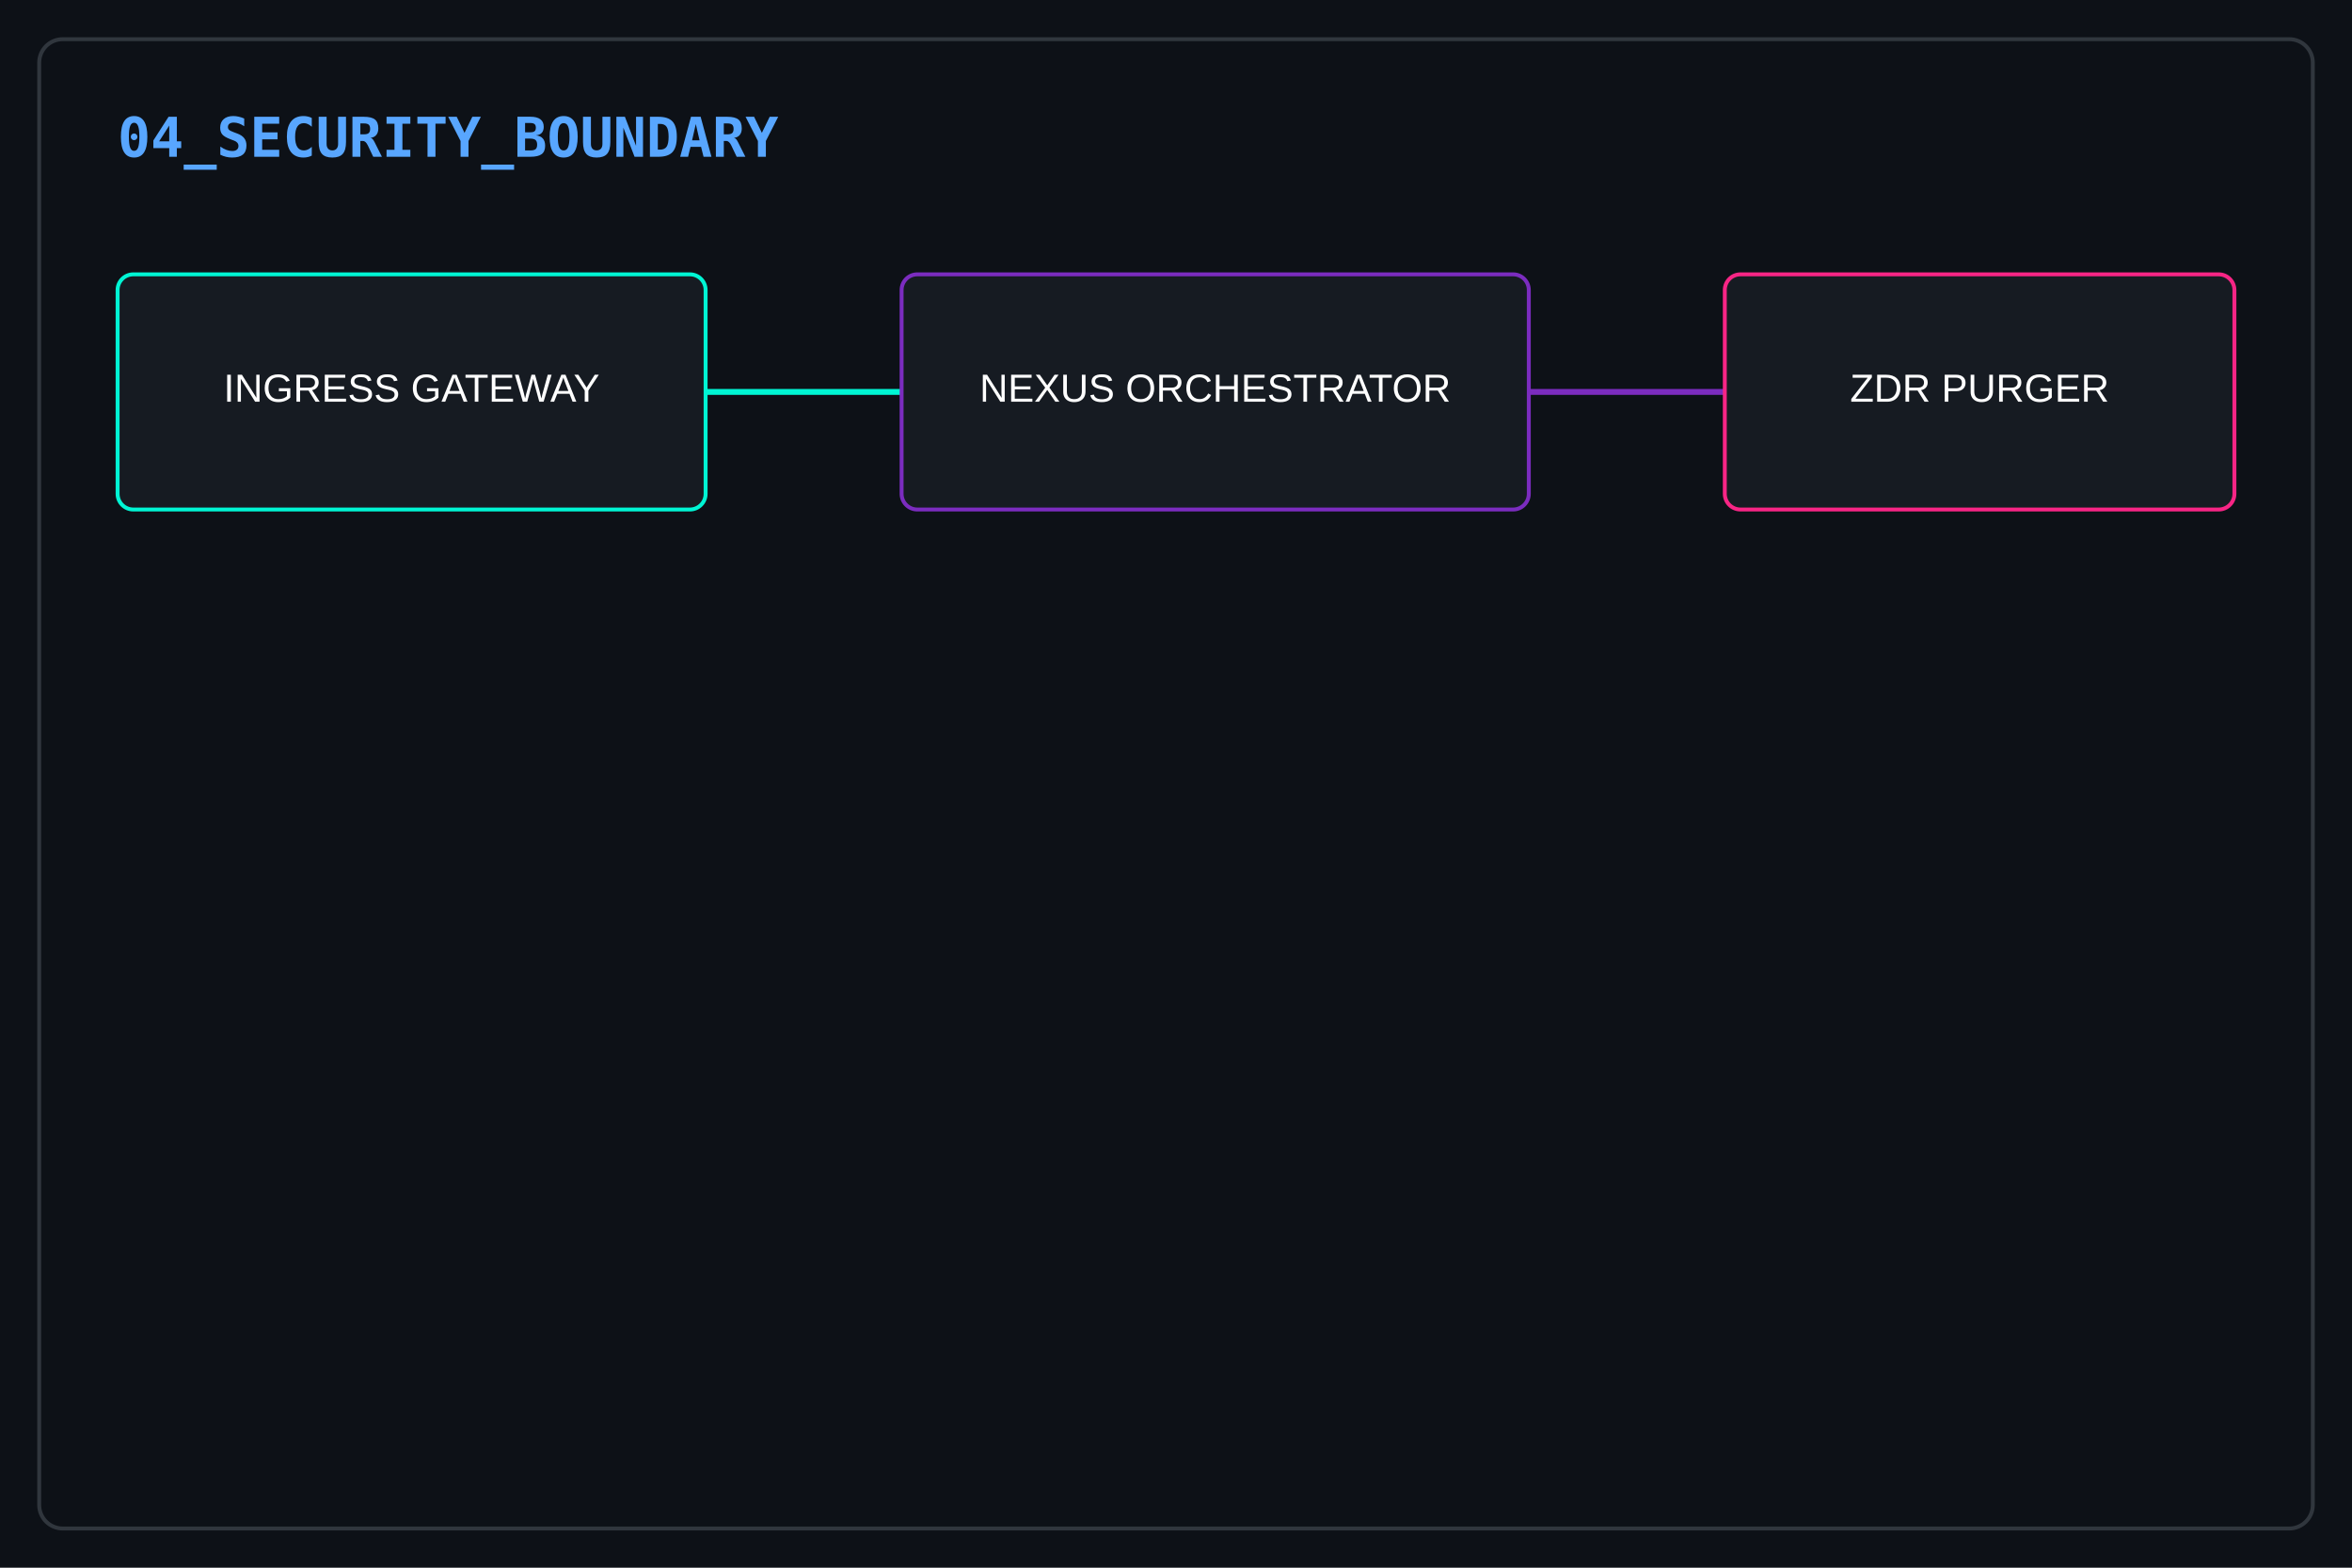
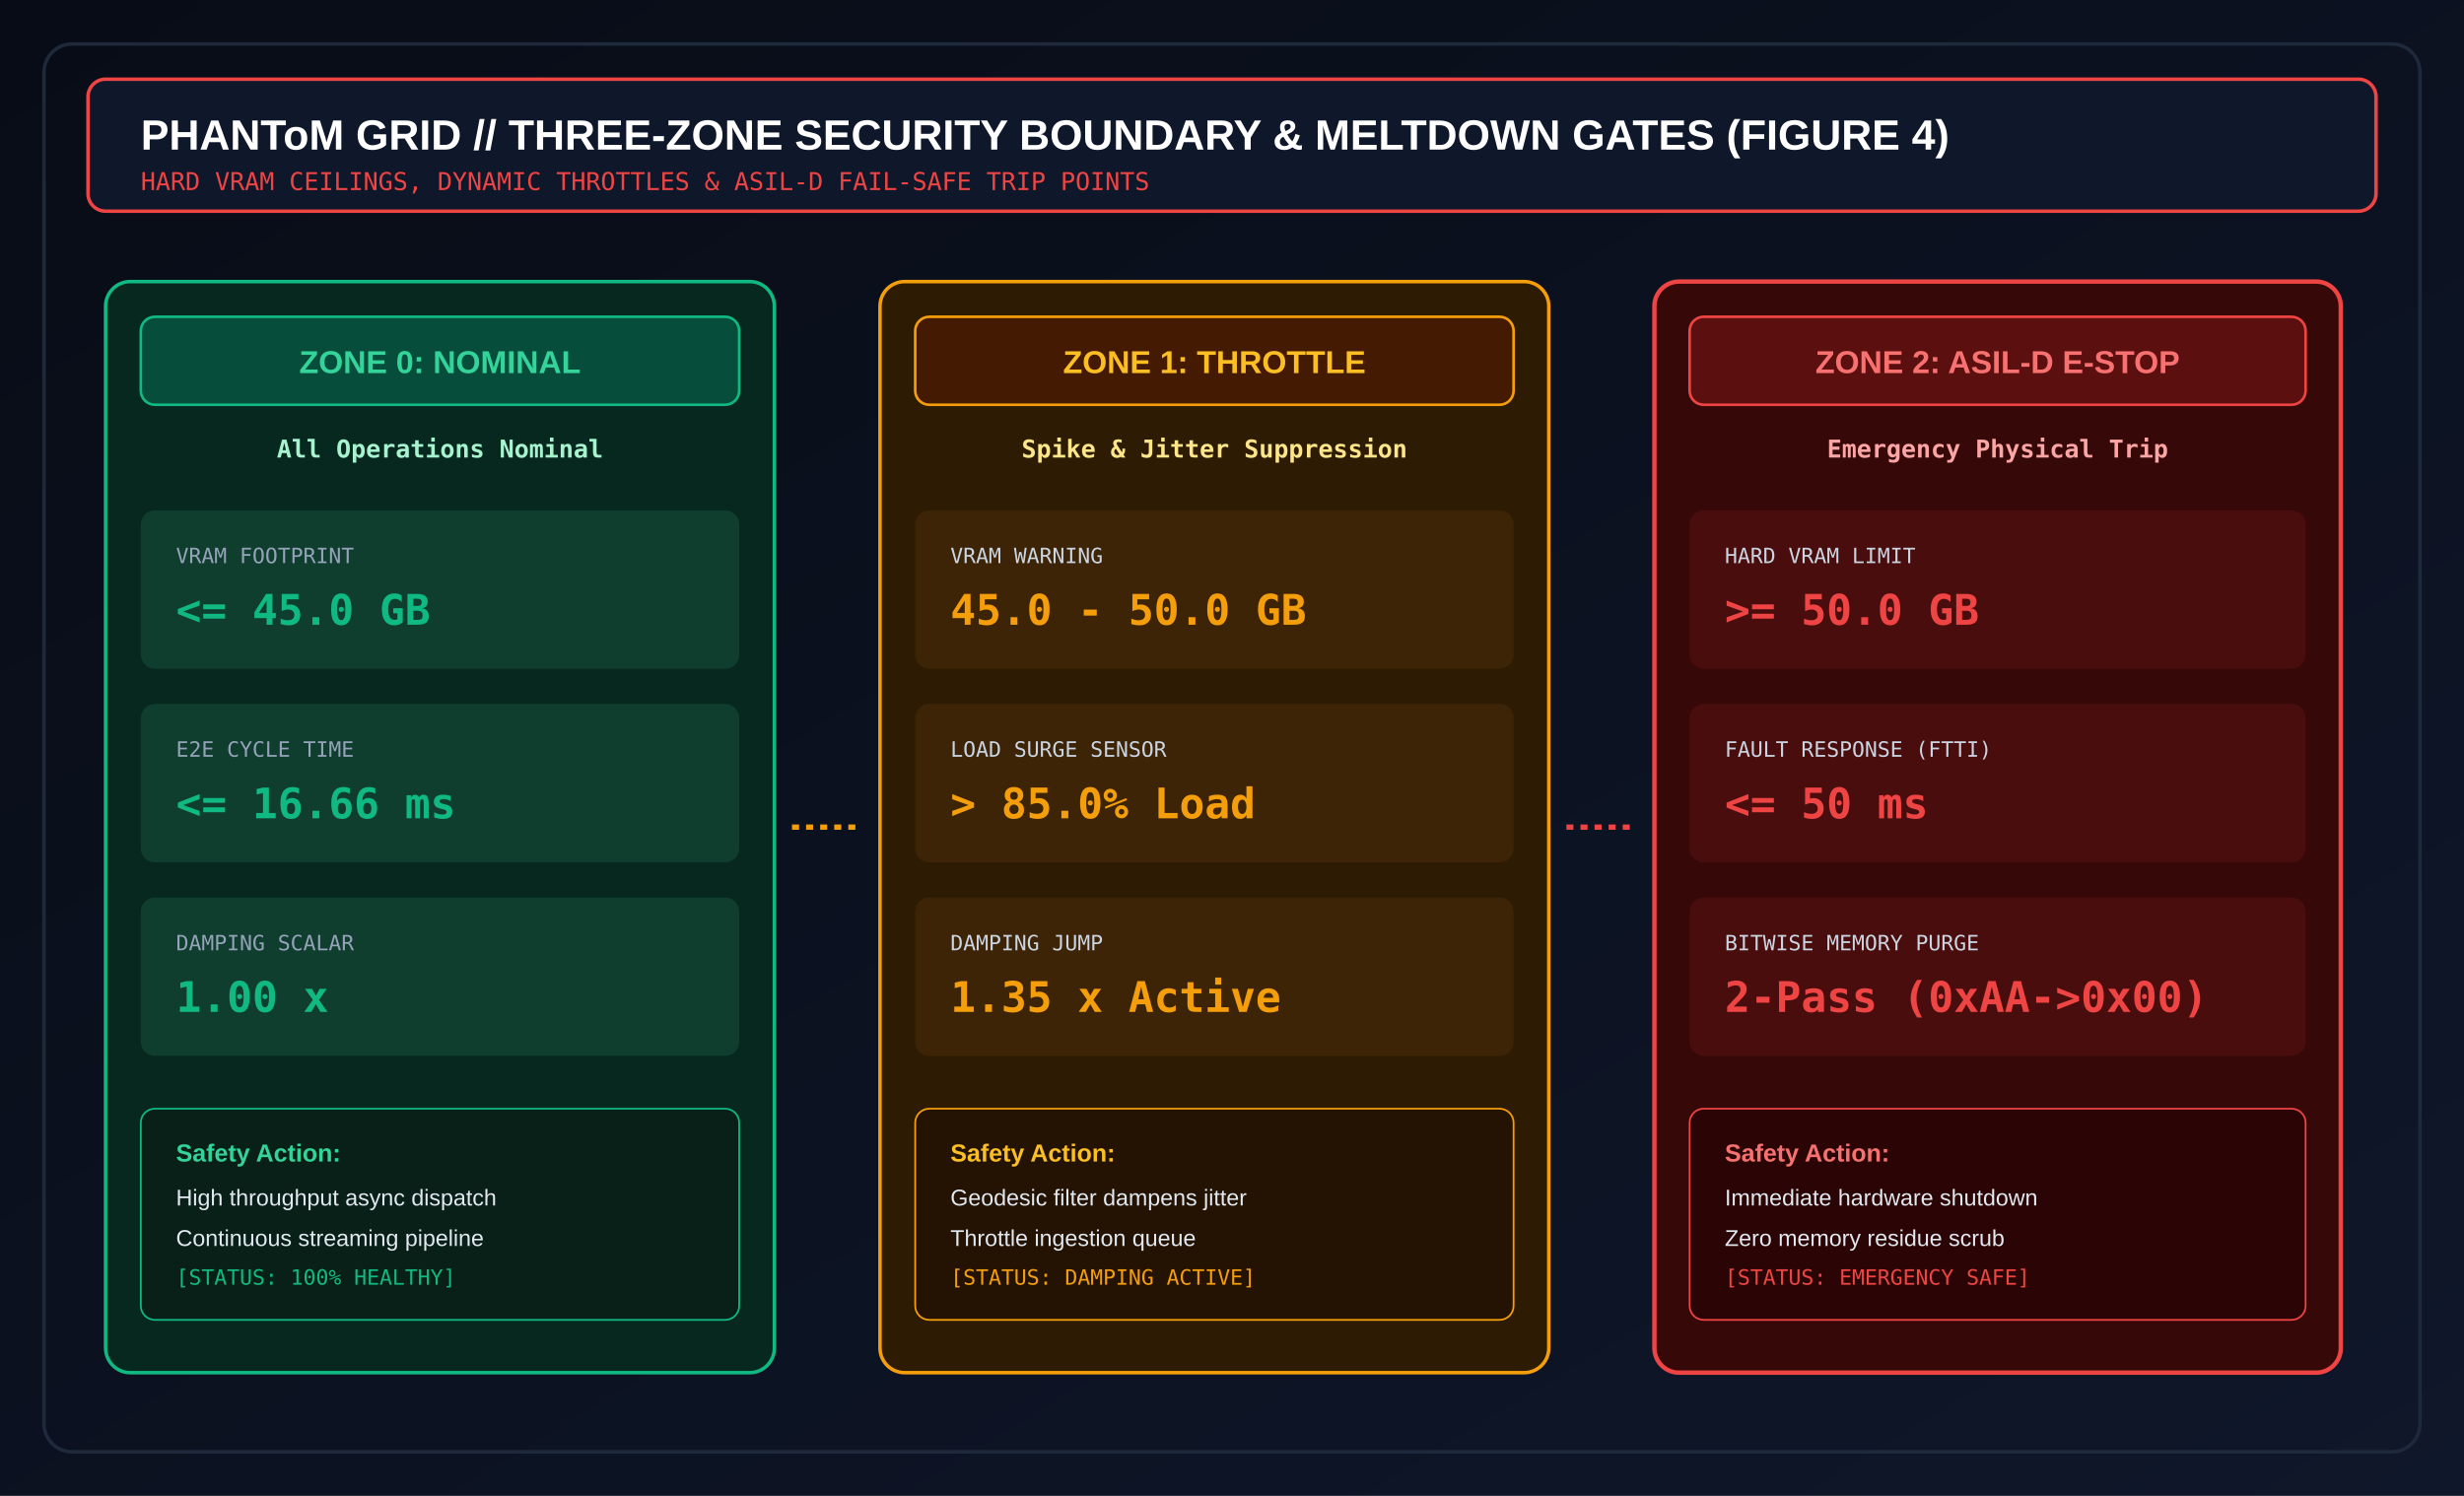
- <svg xmlns="http://www.w3.org/2000/svg" viewBox="0 0 1200 800" width="1200" height="800">
-   <rect width="100%" height="100%" fill="#0d1117" />
-   <rect x="20" y="20" width="1160" height="760" rx="12" fill="none" stroke="#30363d" stroke-width="2" />
-   <text x="60" y="80" fill="#58a6ff" font-family="Consolas, monospace" font-size="28" font-weight="bold">04_SECURITY_BOUNDARY</text>
-   <rect x="60" y="140" width="300" height="120" rx="8" fill="#161b22" stroke="#00f5d4" stroke-width="2" />
-   <text x="210" y="205" fill="#ffffff" font-family="Arial" font-size="20" text-anchor="middle">INGRESS GATEWAY</text>
-   <path d="M 360 200 L 460 200" stroke="#00f5d4" stroke-width="3" marker-end="url(#arrow)" />
-   <rect x="460" y="140" width="320" height="120" rx="8" fill="#161b22" stroke="#7b2cbf" stroke-width="2" />
-   <text x="620" y="205" fill="#ffffff" font-family="Arial" font-size="20" text-anchor="middle">NEXUS ORCHESTRATOR</text>
-   <path d="M 780 200 L 880 200" stroke="#7b2cbf" stroke-width="3" />
-   <rect x="880" y="140" width="260" height="120" rx="8" fill="#161b22" stroke="#f72585" stroke-width="2" />
-   <text x="1010" y="205" fill="#ffffff" font-family="Arial" font-size="20" text-anchor="middle">ZDR PURGER</text>
+ <svg xmlns="http://www.w3.org/2000/svg" viewBox="0 0 1400 850" width="1400" height="850">
+   <defs>
+     <linearGradient id="bgGrad4" x1="0%" y1="0%" x2="100%" y2="100%">
+       <stop offset="0%" stop-color="#080c16" />
+       <stop offset="100%" stop-color="#0f172a" />
+     </linearGradient>
+   </defs>
+   <rect width="100%" height="100%" fill="url(#bgGrad4)" />
+   <rect x="25" y="25" width="1350" height="800" rx="16" fill="none" stroke="#1e293b" stroke-width="2" />
+   <rect x="50" y="45" width="1300" height="75" rx="10" fill="#0f172a" stroke="#ef4444" stroke-width="2" />
+   <text x="80" y="85" fill="#ffffff" font-family="-apple-system, BlinkMacSystemFont, 'Segoe UI', Arial" font-size="24" font-weight="900">PHANToM GRID // THREE-ZONE SECURITY BOUNDARY &amp; MELTDOWN GATES (FIGURE 4)</text>
+   <text x="80" y="108" fill="#ef4444" font-family="Consolas, monospace" font-size="14">HARD VRAM CEILINGS, DYNAMIC THROTTLES &amp; ASIL-D FAIL-SAFE TRIP POINTS</text>
+   <rect x="60" y="160" width="380" height="620" rx="14" fill="#06281e" stroke="#10b981" stroke-width="2" />
+   <rect x="80" y="180" width="340" height="50" rx="8" fill="#064e3b" stroke="#10b981" stroke-width="1.5" />
+   <text x="250" y="212" fill="#34d399" font-family="Arial" font-size="18" font-weight="bold" text-anchor="middle">ZONE 0: NOMINAL</text>
+   <text x="250" y="260" fill="#a7f3d0" font-family="Consolas, monospace" font-size="14" font-weight="bold" text-anchor="middle">All Operations Nominal</text>
+   <rect x="80" y="290" width="340" height="90" rx="8" fill="#0f3d2e" />
+   <text x="100" y="320" fill="#94a3b8" font-family="Consolas, monospace" font-size="12">VRAM FOOTPRINT</text>
+   <text x="100" y="355" fill="#10b981" font-family="Consolas, monospace" font-size="24" font-weight="bold">&lt;= 45.0 GB</text>
+   <rect x="80" y="400" width="340" height="90" rx="8" fill="#0f3d2e" />
+   <text x="100" y="430" fill="#94a3b8" font-family="Consolas, monospace" font-size="12">E2E CYCLE TIME</text>
+   <text x="100" y="465" fill="#10b981" font-family="Consolas, monospace" font-size="24" font-weight="bold">&lt;= 16.66 ms</text>
+   <rect x="80" y="510" width="340" height="90" rx="8" fill="#0f3d2e" />
+   <text x="100" y="540" fill="#94a3b8" font-family="Consolas, monospace" font-size="12">DAMPING SCALAR</text>
+   <text x="100" y="575" fill="#10b981" font-family="Consolas, monospace" font-size="24" font-weight="bold">1.00 x</text>
+   <rect x="80" y="630" width="340" height="120" rx="8" fill="#082017" stroke="#10b981" stroke-width="1" />
+   <text x="100" y="660" fill="#34d399" font-family="Arial" font-size="14" font-weight="bold">Safety Action:</text>
+   <text x="100" y="685" fill="#e2e8f0" font-family="Arial" font-size="13">High throughput async dispatch</text>
+   <text x="100" y="708" fill="#e2e8f0" font-family="Arial" font-size="13">Continuous streaming pipeline</text>
+   <text x="100" y="730" fill="#10b981" font-family="Consolas, monospace" font-size="12">[STATUS: 100% HEALTHY]</text>
+   <path d="M 450 470 L 490 470" stroke="#f59e0b" stroke-width="3" stroke-dasharray="4,4" />
+   <rect x="500" y="160" width="380" height="620" rx="14" fill="#2d1c03" stroke="#f59e0b" stroke-width="2" />
+   <rect x="520" y="180" width="340" height="50" rx="8" fill="#451a03" stroke="#f59e0b" stroke-width="1.5" />
+   <text x="690" y="212" fill="#fbbf24" font-family="Arial" font-size="18" font-weight="bold" text-anchor="middle">ZONE 1: THROTTLE</text>
+   <text x="690" y="260" fill="#fde68a" font-family="Consolas, monospace" font-size="14" font-weight="bold" text-anchor="middle">Spike &amp; Jitter Suppression</text>
+   <rect x="520" y="290" width="340" height="90" rx="8" fill="#3d2406" />
+   <text x="540" y="320" fill="#cbd5e1" font-family="Consolas, monospace" font-size="12">VRAM WARNING</text>
+   <text x="540" y="355" fill="#f59e0b" font-family="Consolas, monospace" font-size="24" font-weight="bold">45.0 - 50.0 GB</text>
+   <rect x="520" y="400" width="340" height="90" rx="8" fill="#3d2406" />
+   <text x="540" y="430" fill="#cbd5e1" font-family="Consolas, monospace" font-size="12">LOAD SURGE SENSOR</text>
+   <text x="540" y="465" fill="#f59e0b" font-family="Consolas, monospace" font-size="24" font-weight="bold">&gt; 85.0% Load</text>
+   <rect x="520" y="510" width="340" height="90" rx="8" fill="#3d2406" />
+   <text x="540" y="540" fill="#cbd5e1" font-family="Consolas, monospace" font-size="12">DAMPING JUMP</text>
+   <text x="540" y="575" fill="#f59e0b" font-family="Consolas, monospace" font-size="24" font-weight="bold">1.35 x Active</text>
+   <rect x="520" y="630" width="340" height="120" rx="8" fill="#241302" stroke="#f59e0b" stroke-width="1" />
+   <text x="540" y="660" fill="#fbbf24" font-family="Arial" font-size="14" font-weight="bold">Safety Action:</text>
+   <text x="540" y="685" fill="#e2e8f0" font-family="Arial" font-size="13">Geodesic filter dampens jitter</text>
+   <text x="540" y="708" fill="#e2e8f0" font-family="Arial" font-size="13">Throttle ingestion queue</text>
+   <text x="540" y="730" fill="#f59e0b" font-family="Consolas, monospace" font-size="12">[STATUS: DAMPING ACTIVE]</text>
+   <path d="M 890 470 L 930 470" stroke="#ef4444" stroke-width="3" stroke-dasharray="4,4" />
+   <rect x="940" y="160" width="390" height="620" rx="14" fill="#360808" stroke="#ef4444" stroke-width="2.5" />
+   <rect x="960" y="180" width="350" height="50" rx="8" fill="#5c0f0f" stroke="#ef4444" stroke-width="1.5" />
+   <text x="1135" y="212" fill="#f87171" font-family="Arial" font-size="18" font-weight="bold" text-anchor="middle">ZONE 2: ASIL-D E-STOP</text>
+   <text x="1135" y="260" fill="#fca5a5" font-family="Consolas, monospace" font-size="14" font-weight="bold" text-anchor="middle">Emergency Physical Trip</text>
+   <rect x="960" y="290" width="350" height="90" rx="8" fill="#4a0d0d" />
+   <text x="980" y="320" fill="#cbd5e1" font-family="Consolas, monospace" font-size="12">HARD VRAM LIMIT</text>
+   <text x="980" y="355" fill="#ef4444" font-family="Consolas, monospace" font-size="24" font-weight="bold">&gt;= 50.0 GB</text>
+   <rect x="960" y="400" width="350" height="90" rx="8" fill="#4a0d0d" />
+   <text x="980" y="430" fill="#cbd5e1" font-family="Consolas, monospace" font-size="12">FAULT RESPONSE (FTTI)</text>
+   <text x="980" y="465" fill="#ef4444" font-family="Consolas, monospace" font-size="24" font-weight="bold">&lt;= 50 ms</text>
+   <rect x="960" y="510" width="350" height="90" rx="8" fill="#4a0d0d" />
+   <text x="980" y="540" fill="#cbd5e1" font-family="Consolas, monospace" font-size="12">BITWISE MEMORY PURGE</text>
+   <text x="980" y="575" fill="#ef4444" font-family="Consolas, monospace" font-size="24" font-weight="bold">2-Pass (0xAA-&gt;0x00)</text>
+   <rect x="960" y="630" width="350" height="120" rx="8" fill="#2b0505" stroke="#ef4444" stroke-width="1" />
+   <text x="980" y="660" fill="#f87171" font-family="Arial" font-size="14" font-weight="bold">Safety Action:</text>
+   <text x="980" y="685" fill="#e2e8f0" font-family="Arial" font-size="13">Immediate hardware shutdown</text>
+   <text x="980" y="708" fill="#e2e8f0" font-family="Arial" font-size="13">Zero memory residue scrub</text>
+   <text x="980" y="730" fill="#ef4444" font-family="Consolas, monospace" font-size="12">[STATUS: EMERGENCY SAFE]</text>
</svg>
